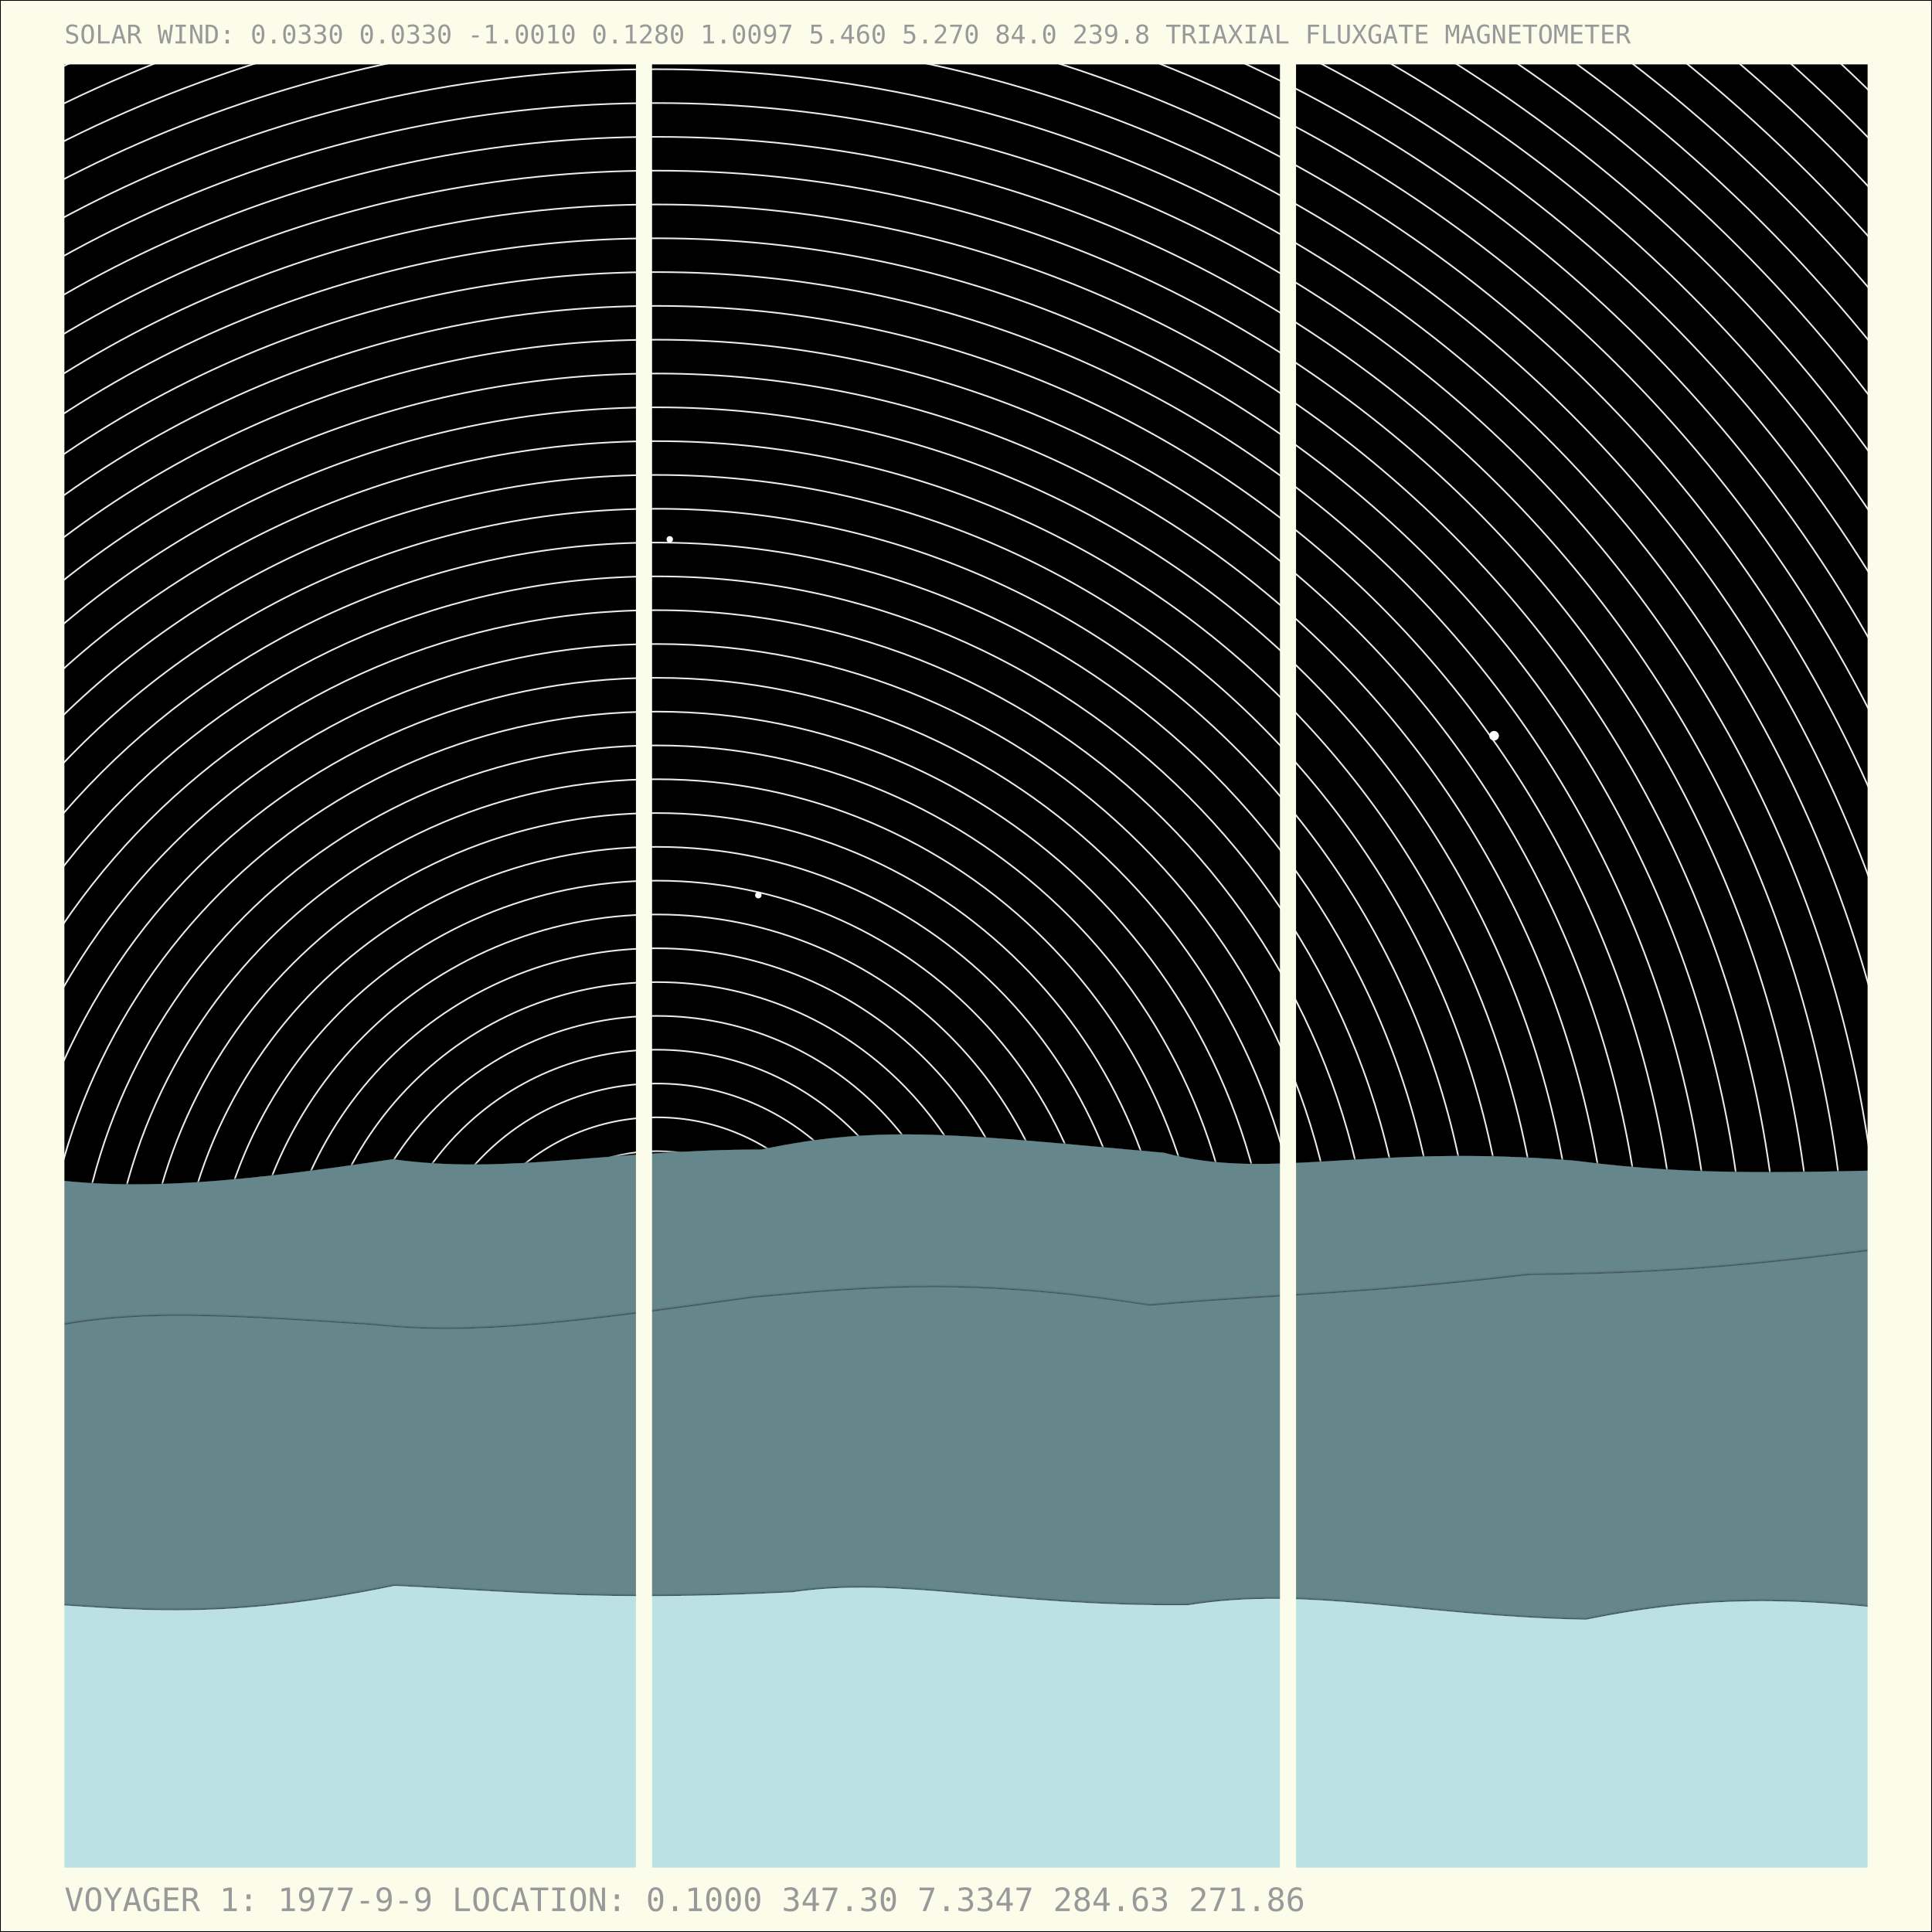
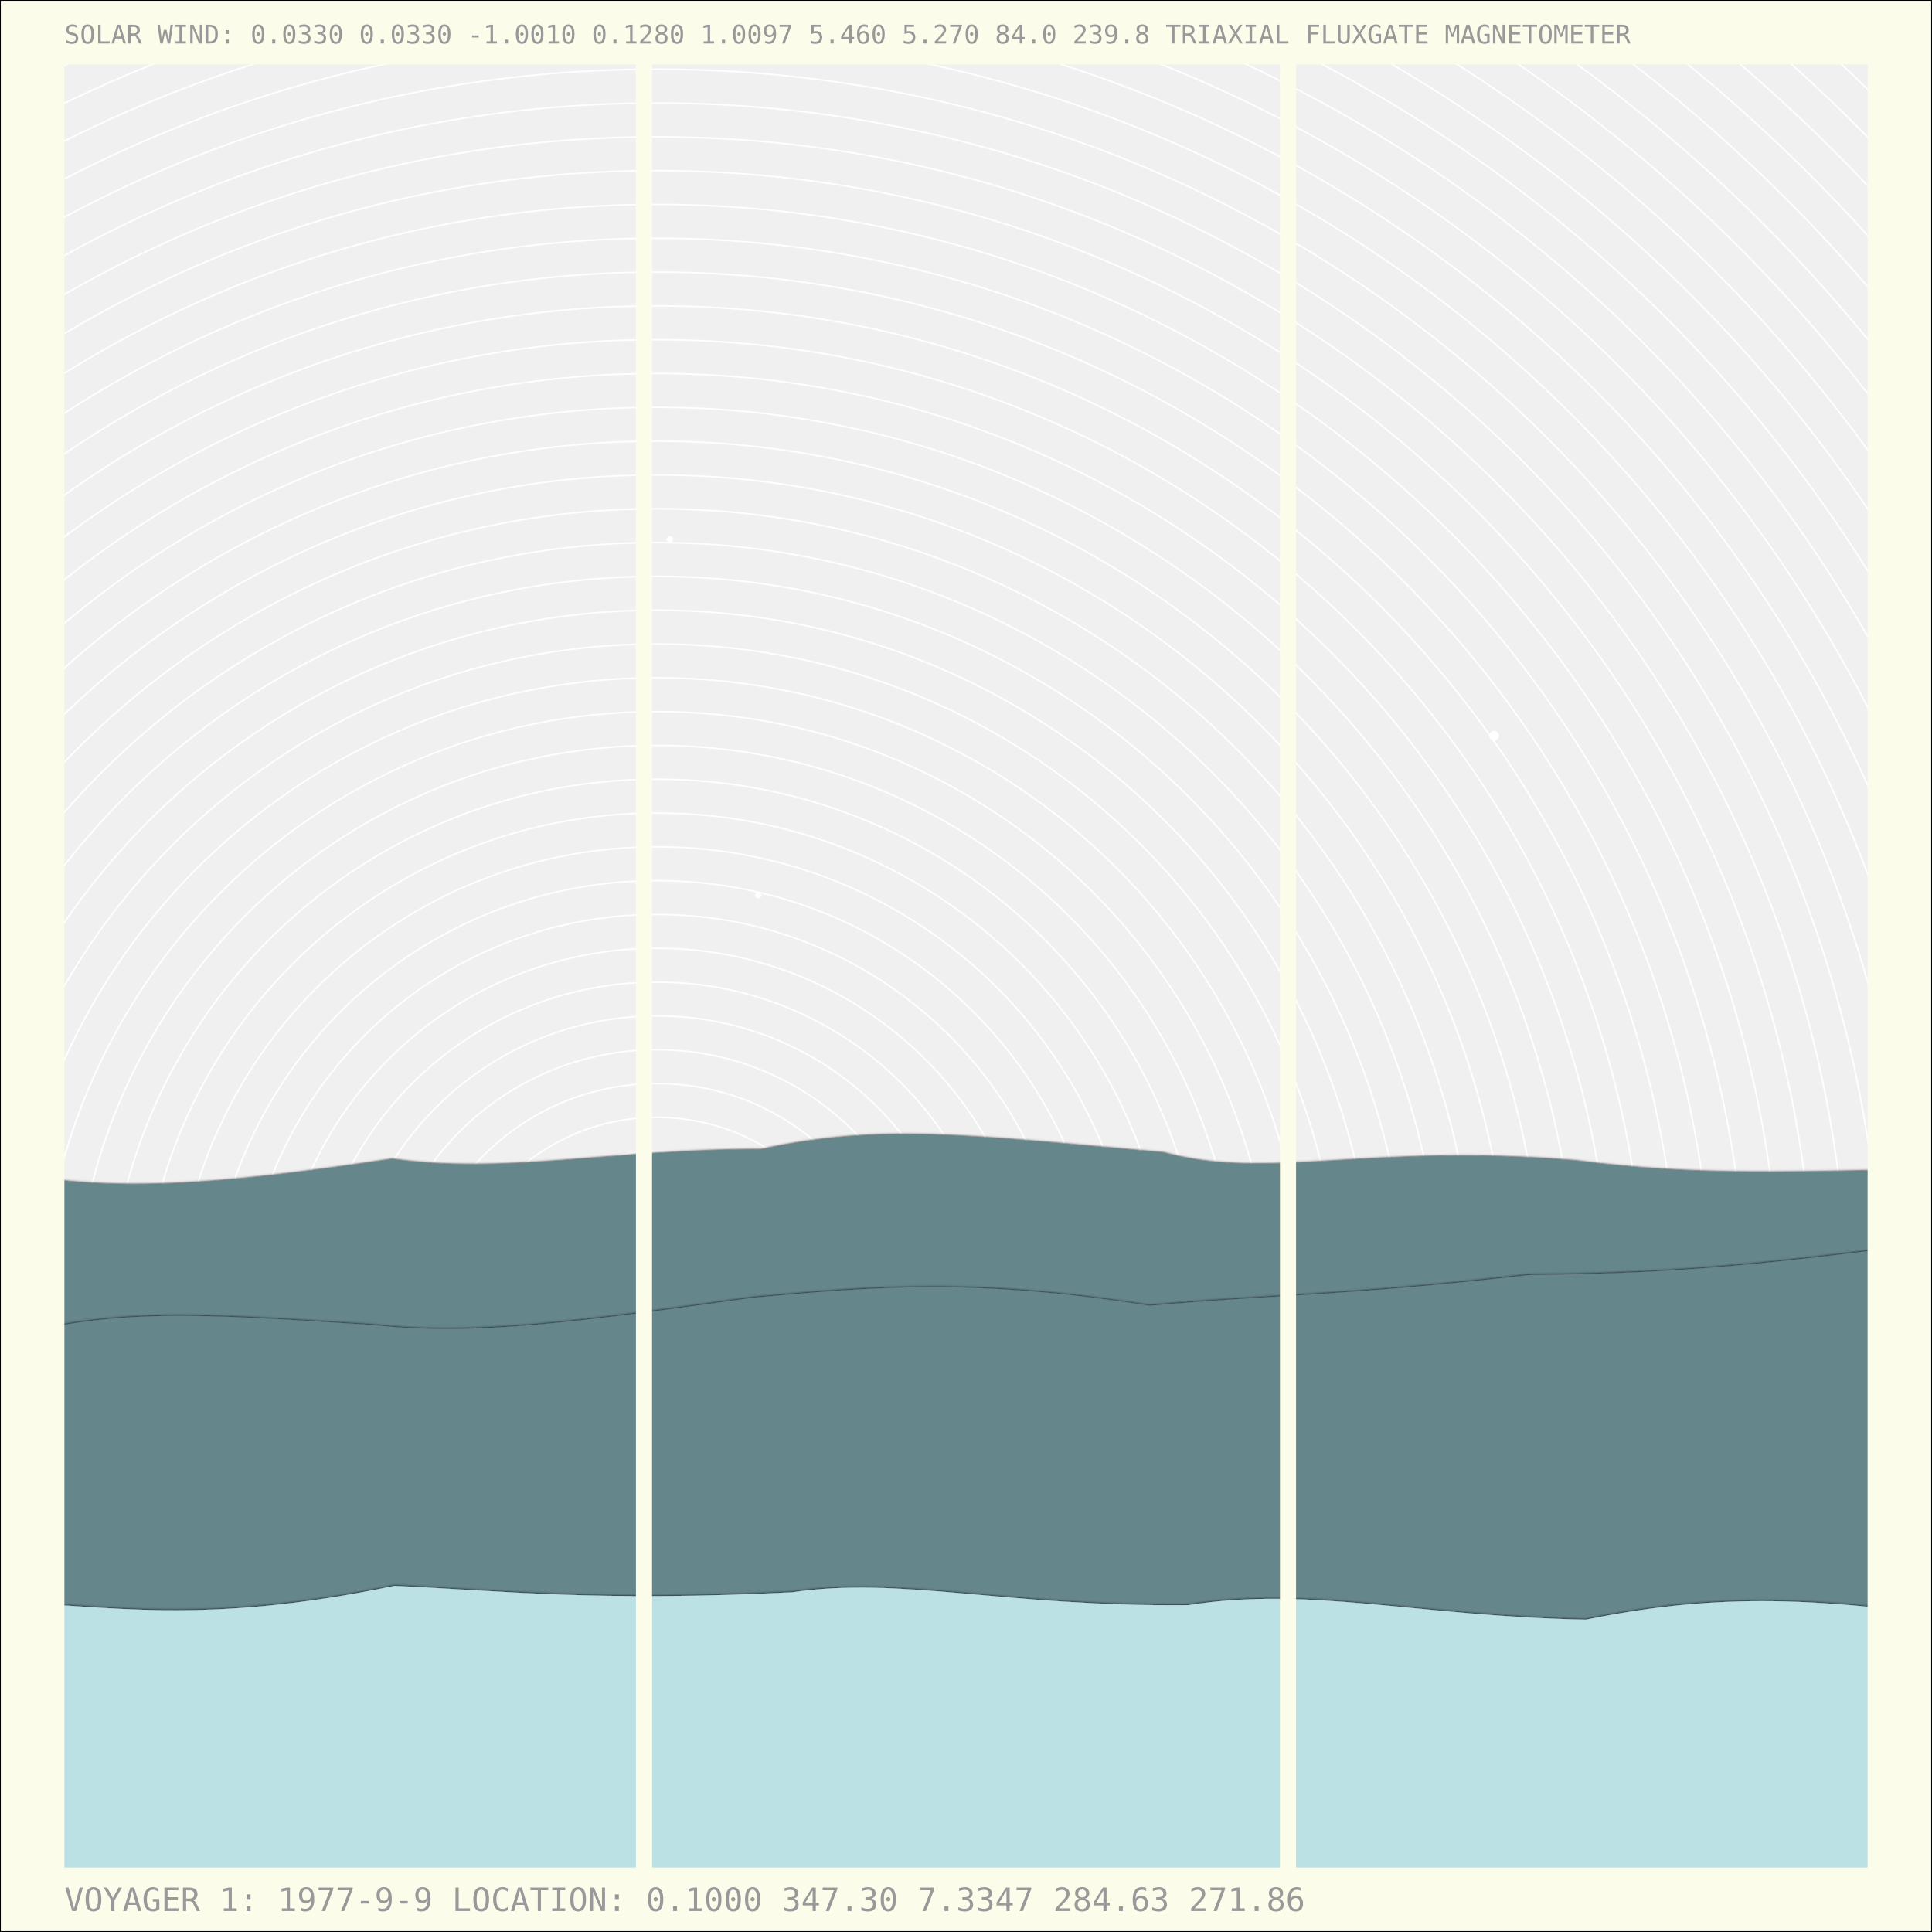
<svg xmlns="http://www.w3.org/2000/svg" width="1200px" height="1200px" version="1.1">
  <defs>
    <filter id="noise" x="0vw" y="0vh" width="100vw" height="100vh">


</filter>
    <linearGradient id="wc0" gradientTransform="rotate(90)">
      <stop offset="5%" stop-color="#65868B" />
      <stop offset="95%" stop-color="#65868B" />
    </linearGradient>
    <linearGradient id="wc1" gradientTransform="rotate(90)">
      <stop offset="5%" stop-color="#65868B" />
      <stop offset="95%" stop-color="#65868B" />
    </linearGradient>
    <linearGradient id="wc2" gradientTransform="rotate(90)">
      <stop offset="5%" stop-color="#BBE1E4" />
      <stop offset="95%" stop-color="#BBE1E4" />
    </linearGradient>
    <filter id="shadow">
      <feDropShadow dx="-0.231" dy="-0.133" stdDeviation="0.817" />
    </filter>
  </defs>
-   <path fill="#000000" d="M 0 0 h 1200 v 1200 H 0 z" />
+   <path filter="url(#noise)" fill="#000000" d="M 0 0 h 1200 v 1200 H 0 z" />
  <circle cx="928" cy="457" r="3" fill-opacity="1" fill="#ffffff" />
  <circle cx="416" cy="335" r="2" fill-opacity="1" fill="#ffffff" />
  <circle cx="471" cy="556" r="2" fill-opacity="1" fill="#ffffff" />
  <circle cx="408" cy="825" r="2000" stroke-width="1px" stroke-dasharray="0px 0px" fill="none" stroke="#ffffff" stroke-opacity="100%" opacity="92%" />
  <circle cx="408" cy="825" r="1979" stroke-width="1px" stroke-dasharray="0px 0px" fill="none" stroke="#ffffff" stroke-opacity="100%" opacity="92%" />
  <circle cx="408" cy="825" r="1958" stroke-width="1px" stroke-dasharray="0px 0px" fill="none" stroke="#ffffff" stroke-opacity="100%" opacity="92%" />
  <circle cx="408" cy="825" r="1937" stroke-width="1px" stroke-dasharray="0px 0px" fill="none" stroke="#ffffff" stroke-opacity="100%" opacity="92%" />
  <circle cx="408" cy="825" r="1916" stroke-width="1px" stroke-dasharray="0px 0px" fill="none" stroke="#ffffff" stroke-opacity="100%" opacity="92%" />
  <circle cx="408" cy="825" r="1895" stroke-width="1px" stroke-dasharray="0px 0px" fill="none" stroke="#ffffff" stroke-opacity="100%" opacity="92%" />
  <circle cx="408" cy="825" r="1874" stroke-width="1px" stroke-dasharray="0px 0px" fill="none" stroke="#ffffff" stroke-opacity="100%" opacity="92%" />
  <circle cx="408" cy="825" r="1853" stroke-width="1px" stroke-dasharray="0px 0px" fill="none" stroke="#ffffff" stroke-opacity="100%" opacity="92%" />
  <circle cx="408" cy="825" r="1832" stroke-width="1px" stroke-dasharray="0px 0px" fill="none" stroke="#ffffff" stroke-opacity="100%" opacity="92%" />
  <circle cx="408" cy="825" r="1811" stroke-width="1px" stroke-dasharray="0px 0px" fill="none" stroke="#ffffff" stroke-opacity="100%" opacity="92%" />
  <circle cx="408" cy="825" r="1790" stroke-width="1px" stroke-dasharray="0px 0px" fill="none" stroke="#ffffff" stroke-opacity="100%" opacity="92%" />
  <circle cx="408" cy="825" r="1769" stroke-width="1px" stroke-dasharray="0px 0px" fill="none" stroke="#ffffff" stroke-opacity="100%" opacity="92%" />
  <circle cx="408" cy="825" r="1748" stroke-width="1px" stroke-dasharray="0px 0px" fill="none" stroke="#ffffff" stroke-opacity="100%" opacity="92%" />
  <circle cx="408" cy="825" r="1727" stroke-width="1px" stroke-dasharray="0px 0px" fill="none" stroke="#ffffff" stroke-opacity="100%" opacity="92%" />
  <circle cx="408" cy="825" r="1706" stroke-width="1px" stroke-dasharray="0px 0px" fill="none" stroke="#ffffff" stroke-opacity="100%" opacity="92%" />
  <circle cx="408" cy="825" r="1685" stroke-width="1px" stroke-dasharray="0px 0px" fill="none" stroke="#ffffff" stroke-opacity="100%" opacity="92%" />
  <circle cx="408" cy="825" r="1664" stroke-width="1px" stroke-dasharray="0px 0px" fill="none" stroke="#ffffff" stroke-opacity="100%" opacity="92%" />
  <circle cx="408" cy="825" r="1643" stroke-width="1px" stroke-dasharray="0px 0px" fill="none" stroke="#ffffff" stroke-opacity="100%" opacity="92%" />
  <circle cx="408" cy="825" r="1622" stroke-width="1px" stroke-dasharray="0px 0px" fill="none" stroke="#ffffff" stroke-opacity="100%" opacity="92%" />
  <circle cx="408" cy="825" r="1601" stroke-width="1px" stroke-dasharray="0px 0px" fill="none" stroke="#ffffff" stroke-opacity="100%" opacity="92%" />
  <circle cx="408" cy="825" r="1580" stroke-width="1px" stroke-dasharray="0px 0px" fill="none" stroke="#ffffff" stroke-opacity="100%" opacity="92%" />
  <circle cx="408" cy="825" r="1559" stroke-width="1px" stroke-dasharray="0px 0px" fill="none" stroke="#ffffff" stroke-opacity="100%" opacity="92%" />
  <circle cx="408" cy="825" r="1538" stroke-width="1px" stroke-dasharray="0px 0px" fill="none" stroke="#ffffff" stroke-opacity="100%" opacity="92%" />
  <circle cx="408" cy="825" r="1517" stroke-width="1px" stroke-dasharray="0px 0px" fill="none" stroke="#ffffff" stroke-opacity="100%" opacity="92%" />
  <circle cx="408" cy="825" r="1496" stroke-width="1px" stroke-dasharray="0px 0px" fill="none" stroke="#ffffff" stroke-opacity="100%" opacity="92%" />
  <circle cx="408" cy="825" r="1475" stroke-width="1px" stroke-dasharray="0px 0px" fill="none" stroke="#ffffff" stroke-opacity="100%" opacity="92%" />
  <circle cx="408" cy="825" r="1454" stroke-width="1px" stroke-dasharray="0px 0px" fill="none" stroke="#ffffff" stroke-opacity="100%" opacity="92%" />
  <circle cx="408" cy="825" r="1433" stroke-width="1px" stroke-dasharray="0px 0px" fill="none" stroke="#ffffff" stroke-opacity="100%" opacity="92%" />
  <circle cx="408" cy="825" r="1412" stroke-width="1px" stroke-dasharray="0px 0px" fill="none" stroke="#ffffff" stroke-opacity="100%" opacity="92%" />
  <circle cx="408" cy="825" r="1391" stroke-width="1px" stroke-dasharray="0px 0px" fill="none" stroke="#ffffff" stroke-opacity="100%" opacity="92%" />
  <circle cx="408" cy="825" r="1370" stroke-width="1px" stroke-dasharray="0px 0px" fill="none" stroke="#ffffff" stroke-opacity="100%" opacity="92%" />
  <circle cx="408" cy="825" r="1349" stroke-width="1px" stroke-dasharray="0px 0px" fill="none" stroke="#ffffff" stroke-opacity="100%" opacity="92%" />
  <circle cx="408" cy="825" r="1328" stroke-width="1px" stroke-dasharray="0px 0px" fill="none" stroke="#ffffff" stroke-opacity="100%" opacity="92%" />
  <circle cx="408" cy="825" r="1307" stroke-width="1px" stroke-dasharray="0px 0px" fill="none" stroke="#ffffff" stroke-opacity="100%" opacity="92%" />
  <circle cx="408" cy="825" r="1286" stroke-width="1px" stroke-dasharray="0px 0px" fill="none" stroke="#ffffff" stroke-opacity="100%" opacity="92%" />
  <circle cx="408" cy="825" r="1265" stroke-width="1px" stroke-dasharray="0px 0px" fill="none" stroke="#ffffff" stroke-opacity="100%" opacity="92%" />
  <circle cx="408" cy="825" r="1244" stroke-width="1px" stroke-dasharray="0px 0px" fill="none" stroke="#ffffff" stroke-opacity="100%" opacity="92%" />
  <circle cx="408" cy="825" r="1223" stroke-width="1px" stroke-dasharray="0px 0px" fill="none" stroke="#ffffff" stroke-opacity="100%" opacity="92%" />
  <circle cx="408" cy="825" r="1202" stroke-width="1px" stroke-dasharray="0px 0px" fill="none" stroke="#ffffff" stroke-opacity="100%" opacity="92%" />
  <circle cx="408" cy="825" r="1181" stroke-width="1px" stroke-dasharray="0px 0px" fill="none" stroke="#ffffff" stroke-opacity="100%" opacity="92%" />
  <circle cx="408" cy="825" r="1160" stroke-width="1px" stroke-dasharray="0px 0px" fill="none" stroke="#ffffff" stroke-opacity="100%" opacity="92%" />
  <circle cx="408" cy="825" r="1139" stroke-width="1px" stroke-dasharray="0px 0px" fill="none" stroke="#ffffff" stroke-opacity="100%" opacity="92%" />
  <circle cx="408" cy="825" r="1118" stroke-width="1px" stroke-dasharray="0px 0px" fill="none" stroke="#ffffff" stroke-opacity="100%" opacity="92%" />
  <circle cx="408" cy="825" r="1097" stroke-width="1px" stroke-dasharray="0px 0px" fill="none" stroke="#ffffff" stroke-opacity="100%" opacity="92%" />
  <circle cx="408" cy="825" r="1076" stroke-width="1px" stroke-dasharray="0px 0px" fill="none" stroke="#ffffff" stroke-opacity="100%" opacity="92%" />
  <circle cx="408" cy="825" r="1055" stroke-width="1px" stroke-dasharray="0px 0px" fill="none" stroke="#ffffff" stroke-opacity="100%" opacity="92%" />
  <circle cx="408" cy="825" r="1034" stroke-width="1px" stroke-dasharray="0px 0px" fill="none" stroke="#ffffff" stroke-opacity="100%" opacity="92%" />
  <circle cx="408" cy="825" r="1013" stroke-width="1px" stroke-dasharray="0px 0px" fill="none" stroke="#ffffff" stroke-opacity="100%" opacity="92%" />
  <circle cx="408" cy="825" r="992" stroke-width="1px" stroke-dasharray="0px 0px" fill="none" stroke="#ffffff" stroke-opacity="100%" opacity="92%" />
  <circle cx="408" cy="825" r="971" stroke-width="1px" stroke-dasharray="0px 0px" fill="none" stroke="#ffffff" stroke-opacity="100%" opacity="92%" />
  <circle cx="408" cy="825" r="950" stroke-width="1px" stroke-dasharray="0px 0px" fill="none" stroke="#ffffff" stroke-opacity="100%" opacity="92%" />
  <circle cx="408" cy="825" r="929" stroke-width="1px" stroke-dasharray="0px 0px" fill="none" stroke="#ffffff" stroke-opacity="100%" opacity="92%" />
  <circle cx="408" cy="825" r="908" stroke-width="1px" stroke-dasharray="0px 0px" fill="none" stroke="#ffffff" stroke-opacity="100%" opacity="92%" />
  <circle cx="408" cy="825" r="887" stroke-width="1px" stroke-dasharray="0px 0px" fill="none" stroke="#ffffff" stroke-opacity="100%" opacity="92%" />
  <circle cx="408" cy="825" r="866" stroke-width="1px" stroke-dasharray="0px 0px" fill="none" stroke="#ffffff" stroke-opacity="100%" opacity="92%" />
  <circle cx="408" cy="825" r="845" stroke-width="1px" stroke-dasharray="0px 0px" fill="none" stroke="#ffffff" stroke-opacity="100%" opacity="92%" />
  <circle cx="408" cy="825" r="824" stroke-width="1px" stroke-dasharray="0px 0px" fill="none" stroke="#ffffff" stroke-opacity="100%" opacity="92%" />
  <circle cx="408" cy="825" r="803" stroke-width="1px" stroke-dasharray="0px 0px" fill="none" stroke="#ffffff" stroke-opacity="100%" opacity="92%" />
  <circle cx="408" cy="825" r="782" stroke-width="1px" stroke-dasharray="0px 0px" fill="none" stroke="#ffffff" stroke-opacity="100%" opacity="92%" />
  <circle cx="408" cy="825" r="761" stroke-width="1px" stroke-dasharray="0px 0px" fill="none" stroke="#ffffff" stroke-opacity="100%" opacity="92%" />
  <circle cx="408" cy="825" r="740" stroke-width="1px" stroke-dasharray="0px 0px" fill="none" stroke="#ffffff" stroke-opacity="100%" opacity="92%" />
  <circle cx="408" cy="825" r="719" stroke-width="1px" stroke-dasharray="0px 0px" fill="none" stroke="#ffffff" stroke-opacity="100%" opacity="92%" />
  <circle cx="408" cy="825" r="698" stroke-width="1px" stroke-dasharray="0px 0px" fill="none" stroke="#ffffff" stroke-opacity="100%" opacity="92%" />
  <circle cx="408" cy="825" r="677" stroke-width="1px" stroke-dasharray="0px 0px" fill="none" stroke="#ffffff" stroke-opacity="100%" opacity="92%" />
  <circle cx="408" cy="825" r="656" stroke-width="1px" stroke-dasharray="0px 0px" fill="none" stroke="#ffffff" stroke-opacity="100%" opacity="92%" />
  <circle cx="408" cy="825" r="635" stroke-width="1px" stroke-dasharray="0px 0px" fill="none" stroke="#ffffff" stroke-opacity="100%" opacity="92%" />
  <circle cx="408" cy="825" r="614" stroke-width="1px" stroke-dasharray="0px 0px" fill="none" stroke="#ffffff" stroke-opacity="100%" opacity="92%" />
  <circle cx="408" cy="825" r="593" stroke-width="1px" stroke-dasharray="0px 0px" fill="none" stroke="#ffffff" stroke-opacity="100%" opacity="92%" />
  <circle cx="408" cy="825" r="572" stroke-width="1px" stroke-dasharray="0px 0px" fill="none" stroke="#ffffff" stroke-opacity="100%" opacity="92%" />
  <circle cx="408" cy="825" r="551" stroke-width="1px" stroke-dasharray="0px 0px" fill="none" stroke="#ffffff" stroke-opacity="100%" opacity="92%" />
  <circle cx="408" cy="825" r="530" stroke-width="1px" stroke-dasharray="0px 0px" fill="none" stroke="#ffffff" stroke-opacity="100%" opacity="92%" />
  <circle cx="408" cy="825" r="509" stroke-width="1px" stroke-dasharray="0px 0px" fill="none" stroke="#ffffff" stroke-opacity="100%" opacity="92%" />
  <circle cx="408" cy="825" r="488" stroke-width="1px" stroke-dasharray="0px 0px" fill="none" stroke="#ffffff" stroke-opacity="100%" opacity="92%" />
  <circle cx="408" cy="825" r="467" stroke-width="1px" stroke-dasharray="0px 0px" fill="none" stroke="#ffffff" stroke-opacity="100%" opacity="92%" />
  <circle cx="408" cy="825" r="446" stroke-width="1px" stroke-dasharray="0px 0px" fill="none" stroke="#ffffff" stroke-opacity="100%" opacity="92%" />
  <circle cx="408" cy="825" r="425" stroke-width="1px" stroke-dasharray="0px 0px" fill="none" stroke="#ffffff" stroke-opacity="100%" opacity="92%" />
  <circle cx="408" cy="825" r="404" stroke-width="1px" stroke-dasharray="0px 0px" fill="none" stroke="#ffffff" stroke-opacity="100%" opacity="92%" />
  <circle cx="408" cy="825" r="383" stroke-width="1px" stroke-dasharray="0px 0px" fill="none" stroke="#ffffff" stroke-opacity="100%" opacity="92%" />
  <circle cx="408" cy="825" r="362" stroke-width="1px" stroke-dasharray="0px 0px" fill="none" stroke="#ffffff" stroke-opacity="100%" opacity="92%" />
  <circle cx="408" cy="825" r="341" stroke-width="1px" stroke-dasharray="0px 0px" fill="none" stroke="#ffffff" stroke-opacity="100%" opacity="92%" />
  <circle cx="408" cy="825" r="320" stroke-width="1px" stroke-dasharray="0px 0px" fill="none" stroke="#ffffff" stroke-opacity="100%" opacity="92%" />
  <circle cx="408" cy="825" r="299" stroke-width="1px" stroke-dasharray="0px 0px" fill="none" stroke="#ffffff" stroke-opacity="100%" opacity="92%" />
  <circle cx="408" cy="825" r="278" stroke-width="1px" stroke-dasharray="0px 0px" fill="none" stroke="#ffffff" stroke-opacity="100%" opacity="92%" />
  <circle cx="408" cy="825" r="257" stroke-width="1px" stroke-dasharray="0px 0px" fill="none" stroke="#ffffff" stroke-opacity="100%" opacity="92%" />
  <circle cx="408" cy="825" r="236" stroke-width="1px" stroke-dasharray="0px 0px" fill="none" stroke="#ffffff" stroke-opacity="100%" opacity="92%" />
  <circle cx="408" cy="825" r="215" stroke-width="1px" stroke-dasharray="0px 0px" fill="none" stroke="#ffffff" stroke-opacity="100%" opacity="92%" />
  <circle cx="408" cy="825" r="194" stroke-width="1px" stroke-dasharray="0px 0px" fill="none" stroke="#ffffff" stroke-opacity="100%" opacity="92%" />
  <circle cx="408" cy="825" r="173" stroke-width="1px" stroke-dasharray="0px 0px" fill="none" stroke="#ffffff" stroke-opacity="100%" opacity="92%" />
  <circle cx="408" cy="825" r="152" stroke-width="1px" stroke-dasharray="0px 0px" fill="none" stroke="#ffffff" stroke-opacity="100%" opacity="92%" />
  <circle cx="408" cy="825" r="131" stroke-width="1px" stroke-dasharray="0px 0px" fill="none" stroke="#ffffff" stroke-opacity="100%" opacity="92%" />
  <circle cx="408" cy="825" r="110" stroke-width="1px" stroke-dasharray="0px 0px" fill="none" stroke="#ffffff" stroke-opacity="100%" opacity="92%" />
  <circle cx="408" cy="825" r="89" stroke-width="1px" stroke-dasharray="0px 0px" fill="none" stroke="#ffffff" stroke-opacity="100%" opacity="92%" />
  <circle cx="408" cy="825" r="68" stroke-width="1px" stroke-dasharray="0px 0px" fill="none" stroke="#ffffff" stroke-opacity="100%" opacity="92%" />
  <circle cx="408" cy="825" r="47" stroke-width="1px" stroke-dasharray="0px 0px" fill="none" stroke="#ffffff" stroke-opacity="100%" opacity="92%" />
  <circle cx="408" cy="825" r="26" stroke-width="1px" stroke-dasharray="0px 0px" fill="none" stroke="#ffffff" stroke-opacity="100%" opacity="92%" />
  <style>
        .voyager {
            font: 20px monospace;
            fill: #ffffff;
        }
    </style>
  <text x="402.5" y="830.5" class="voyager">+</text>
  <g>
    <path d="M 0 727.0 c 67 15 137 9 244 -7 70 10 136 -6 229 -6 75 -16 126 -9 250 2 66 18 126 -6 256 5 76 10 138 7 231 5 78 -18 134 -20 228 -9 77 17 120 3 222 -5 64 8 135 -14 239 -9 63 -20 138 8 254 2 74 3 146 18 245 1 69 -14 129 2 235 4 68 13 135 -10 234 -17 78 16 144 -2 250 -17 76 9 134 6 251 1 64 -6 130 -18 224 -7 64 18 122 6 239 -11 60 10 132 -12 252 -19 64 6 125 16 239 -12 l -40 1200 H 0 Z" fill="url(#wc0)" filter="url(#shadow)" />
  </g>
  <g>
    <path d="M 0 832.0 c 70 -20 123 -16 232 -9 63 7 128 -2 236 -17 77 -7 138 -12 246 5 79 -7 122 -6 235 -19 79 -1 128 -4 235 -18 68 7 139 -2 220 2 60 16 143 -16 258 -12 79 1 133 -15 258 -4 63 -20 125 8 234 -4 72 3 141 -4 233 -20 67 8 127 -2 239 0 70 18 121 18 223 -19 62 -11 146 6 254 -17 63 -3 123 4 251 -8 76 -20 143 11 222 -12 73 19 124 -11 256 -18 77 16 142 12 246 -6 78 -12 123 11 251 5 l -40 1200 H 0 Z" fill="url(#wc1)" filter="url(#shadow)" />
  </g>
  <g>
    <path d="M 0 995.0 c 67 2 125 15 245 -10 67 3 124 10 247 4 68 -10 131 9 246 8 75 -12 143 7 247 9 74 -15 136 -16 244 1 76 -3 120 14 225 -16 71 15 132 -8 235 -13 67 11 146 -18 230 -15 67 8 130 -4 246 5 64 -2 137 2 245 -8 72 15 136 10 233 5 74 -7 142 4 249 -11 72 -20 141 -6 221 -5 64 -14 120 1 229 -18 60 -16 139 -2 242 -13 67 -16 125 -12 231 -5 64 8 146 0 251 8 65 -7 130 -13 255 5 l -40 1200 H 0 Z" fill="url(#wc2)" filter="url(#shadow)" />
  </g>
  <rect x="0" y="0" width="1200" height="1200" style="stroke:#fcfceb; fill: none;stroke-width:80px" />
  <g id="triptych">
    <line x1="400.0" y1="0" x2="400.0" y2="1200" style="stroke:#fcfceb;stroke-width:10px;" />
    <line x1="800.0" y1="0" x2="800.0" y2="1200" style="stroke:#fcfceb;stroke-width:10px;" />
  </g>
  <rect x="0" y="0" width="1200" height="1200" style="stroke: #000000; fill: none;stroke-width:1px" />
  <style>
        .label {
            font: 20px monospace;
            fill: #999999;
        }
    </style>
  <g id="label">
    <text x="40" y="1187" class="label">VOYAGER 1: 1977-9-9 LOCATION: 0.1000 347.30 7.3347 284.63
            271.86</text>
  </g>
  <style>
        .top_label {
            font: 16px monospace;
            fill: #999999;
        }
    </style>
  <g id="top_label">
    <text x="40" y="27" class="top_label">SOLAR WIND: 0.0330 0.0330 -1.0010 0.1280 1.0097 5.460 5.270
            84.0 239.8 TRIAXIAL FLUXGATE MAGNETOMETER</text>
  </g>
</svg>
